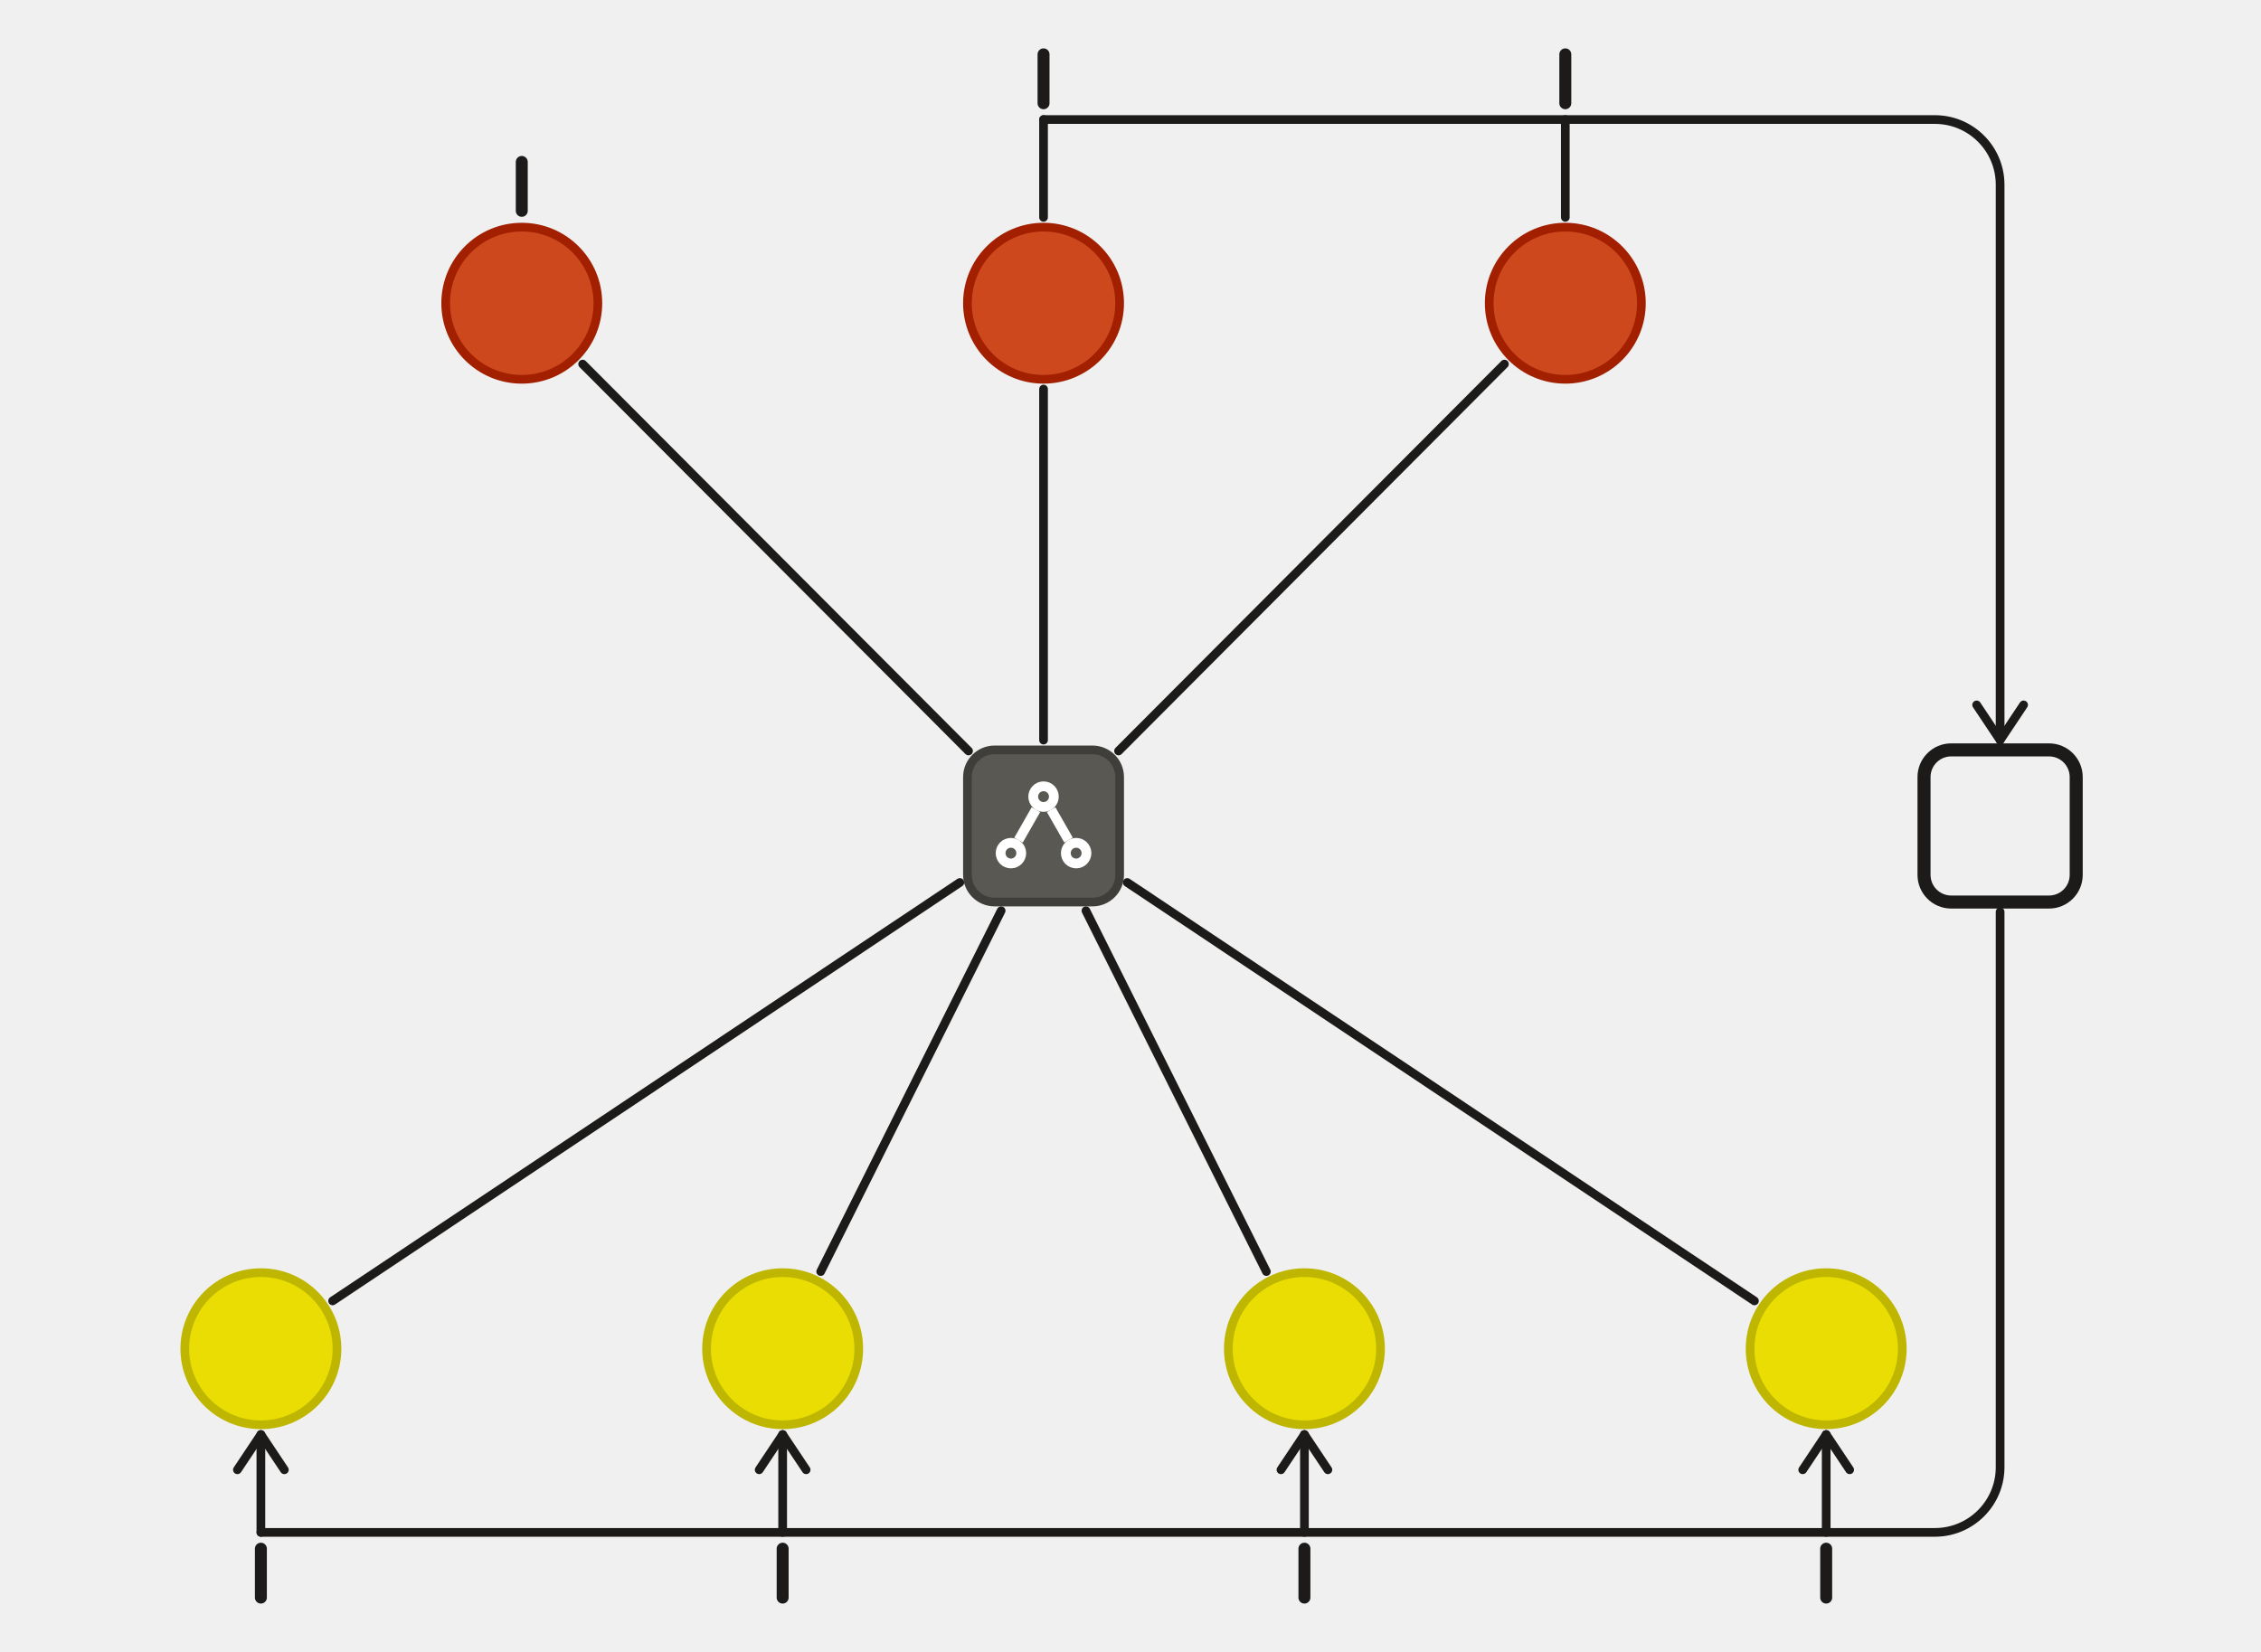
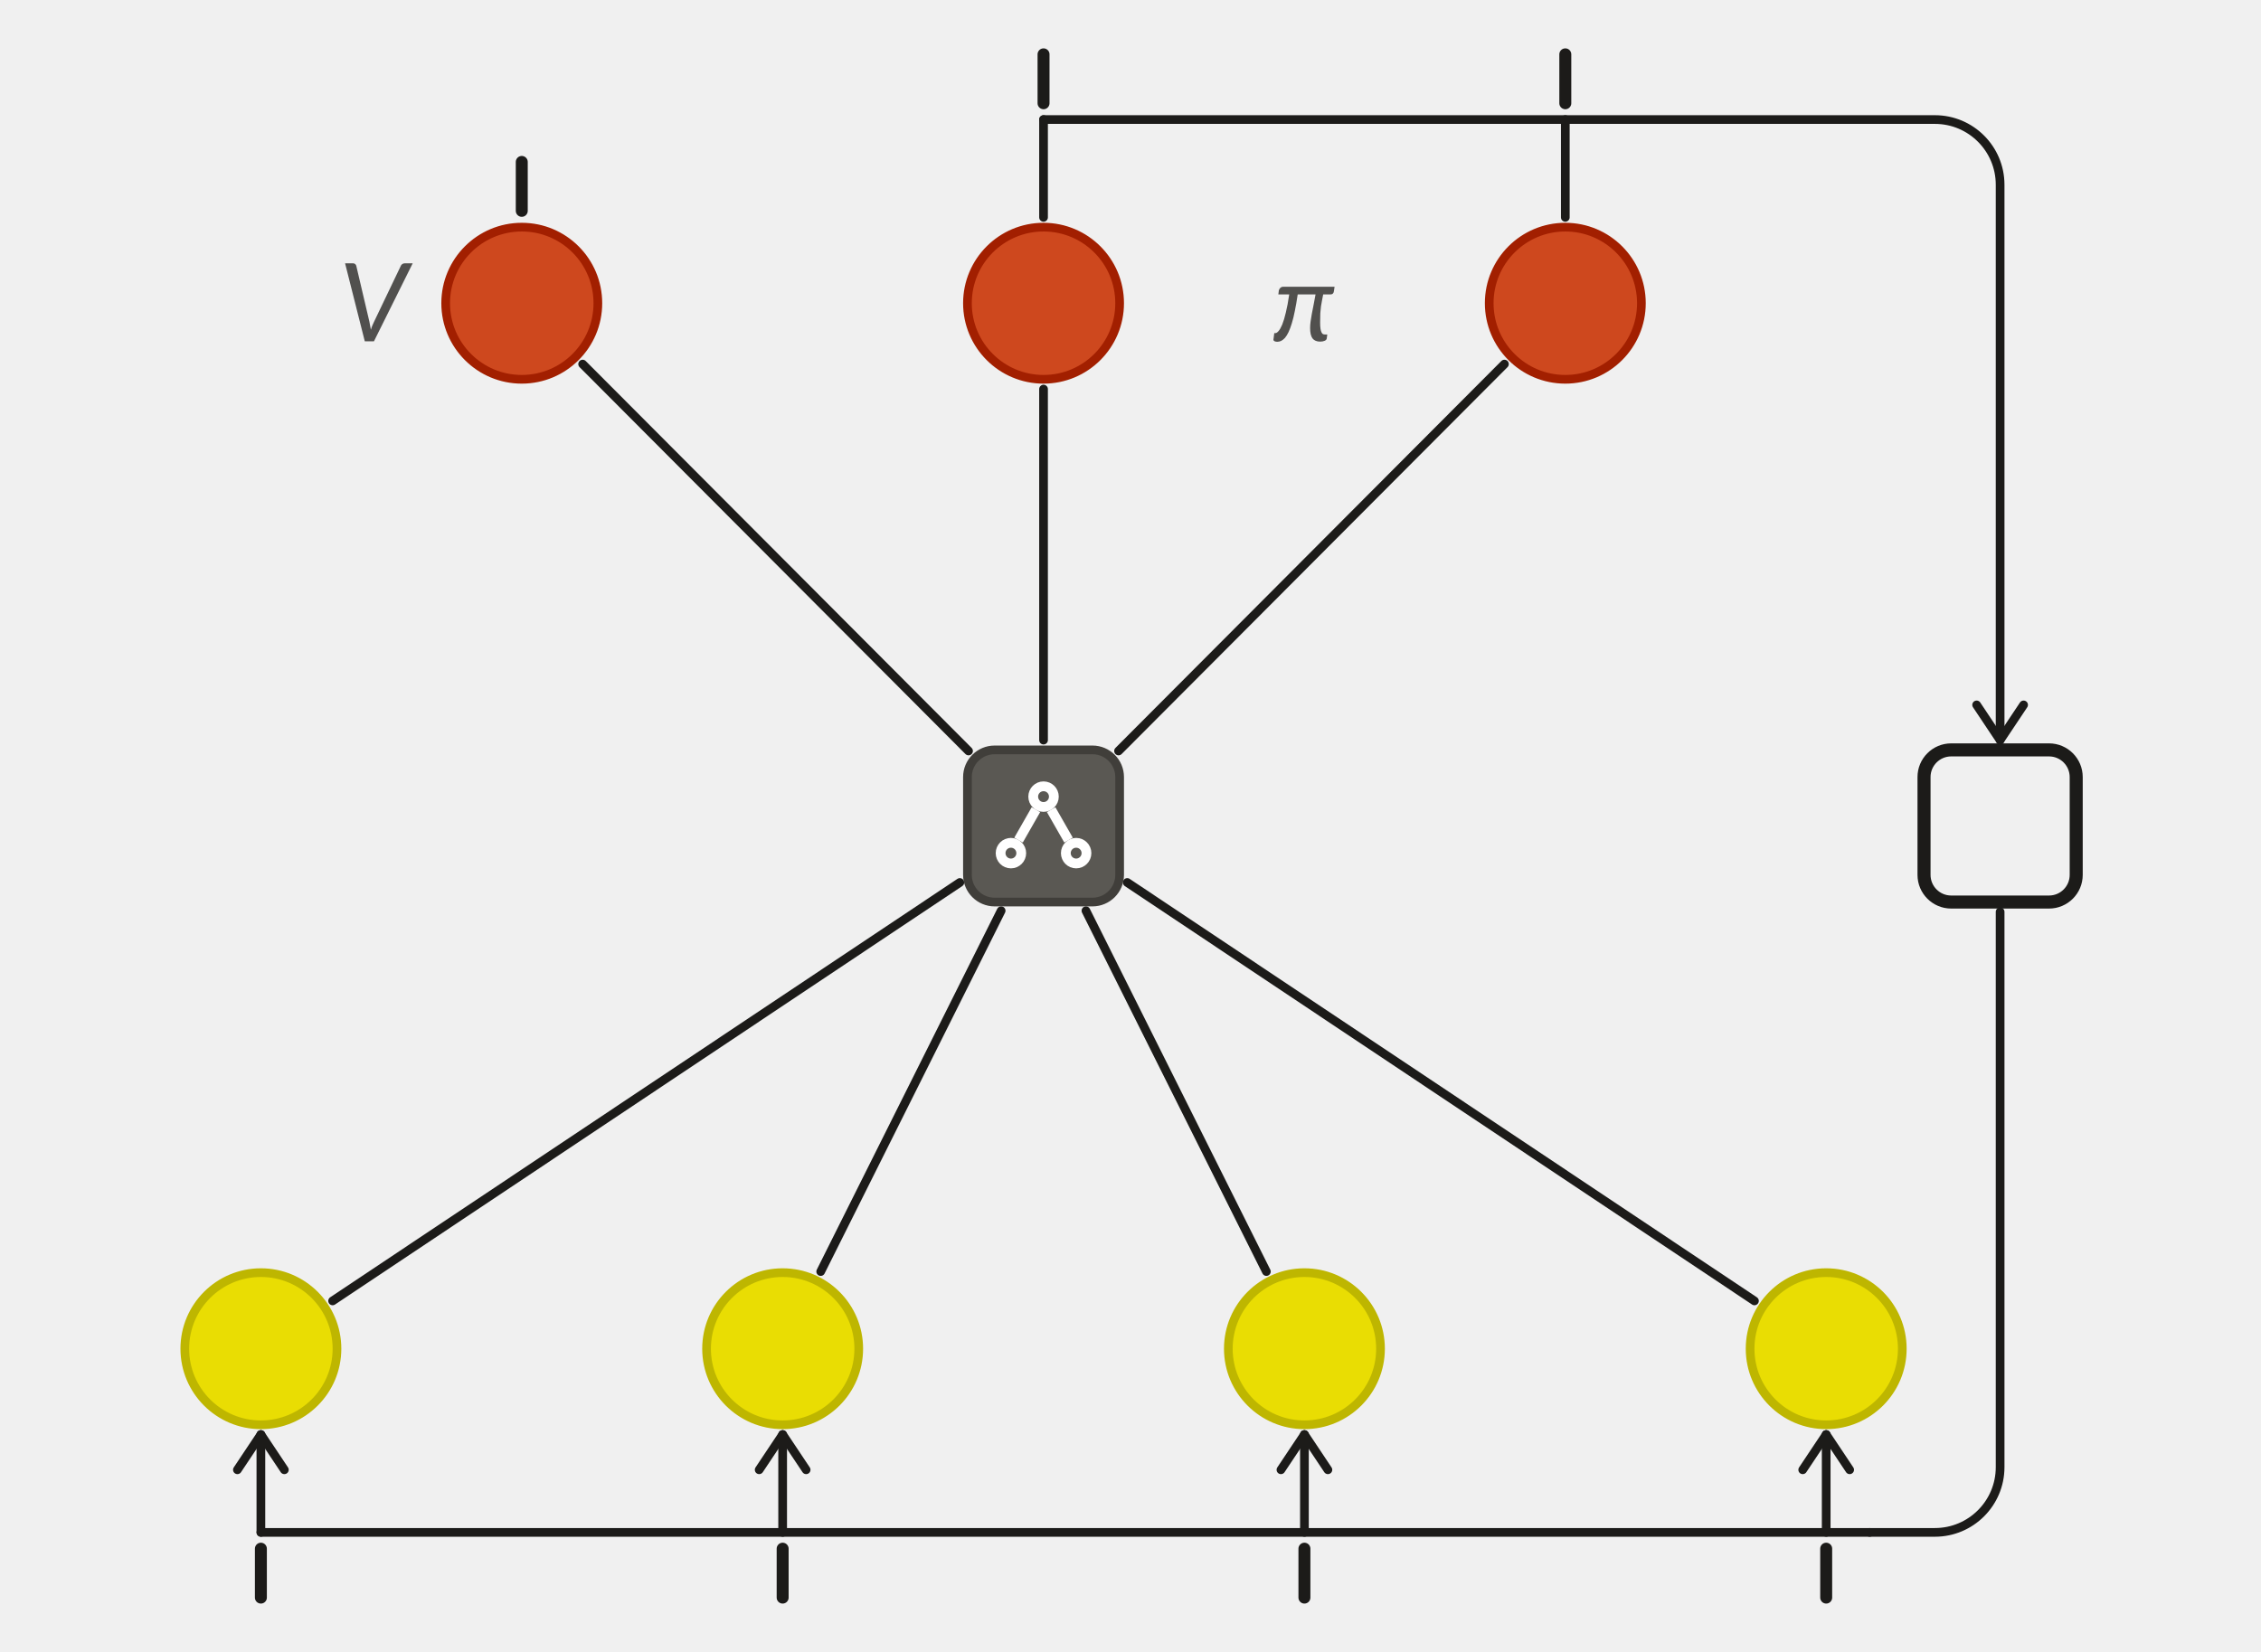
<svg xmlns="http://www.w3.org/2000/svg" viewBox="0 0 208 152" width="416" height="304" role="img">
  <defs>
    <marker id="arr-policy_gradient" viewBox="0 0 10 10" refX="8" refY="5" markerUnits="userSpaceOnUse" markerWidth="5.4" markerHeight="5.4" orient="auto-start-reverse">
      <path d="M2 1L8 5L2 9" fill="none" stroke="#1C1B19" stroke-width="1.481" stroke-linecap="round" stroke-linejoin="round" />
    </marker>
  </defs>
  <g fill="none" stroke="#1C1B19" stroke-width="0.8" stroke-linecap="round" stroke-linejoin="round">
    <line x1="30.6" y1="119.7" x2="88.3" y2="81.2" />
    <line x1="75.5" y1="117" x2="92.1" y2="83.8" />
    <line x1="116.5" y1="117" x2="99.9" y2="83.8" />
    <line x1="161.4" y1="119.7" x2="103.7" y2="81.2" />
    <line x1="89.1" y1="69.1" x2="53.6" y2="33.5" />
    <line x1="96" y1="68.1" x2="96" y2="35.8" />
    <line x1="102.9" y1="69.1" x2="138.4" y2="33.5" />
  </g>
  <g fill="none" stroke="#1C1B19" stroke-width="0.8" stroke-linecap="round" stroke-linejoin="round">
    <path d="M96,11 L178,11 A6,6 0 0 1 184,17 L184,68.1" marker-end="url(#arr-policy_gradient)" />
-     <path d="M184,83.9 L184,135 A6,6 0 0 1 178,141 L24,141" />
+     <path d="M184,83.9 L184,135 A6,6 0 0 1 178,141 L172,141" />
+     <line x1="172" y1="141" x2="24" y2="141" />
    <line x1="24" y1="133" x2="24" y2="132" marker-end="url(#arr-policy_gradient)" />
    <line x1="72" y1="133" x2="72" y2="132" marker-end="url(#arr-policy_gradient)" />
    <line x1="120" y1="133" x2="120" y2="132" marker-end="url(#arr-policy_gradient)" />
    <line x1="168" y1="133" x2="168" y2="132" marker-end="url(#arr-policy_gradient)" />
  </g>
  <circle cx="24" cy="124.1" r="7" fill="#E9DD03" stroke="#BEB600" stroke-width="0.8" />
  <circle cx="72" cy="124.1" r="7" fill="#E9DD03" stroke="#BEB600" stroke-width="0.8" />
  <circle cx="120" cy="124.1" r="7" fill="#E9DD03" stroke="#BEB600" stroke-width="0.8" />
  <circle cx="168" cy="124.1" r="7" fill="#E9DD03" stroke="#BEB600" stroke-width="0.8" />
  <rect x="89" y="69" width="14" height="14" rx="2.5" fill="#5A5853" stroke="#403E3A" stroke-width="0.8" />
  <g fill="none" stroke="#FFFFFF" stroke-width="0.9" stroke-linejoin="round">
    <path d="M93.7,77.3 L95.3,74.5" />
    <path d="M98.3,77.3 L96.7,74.5" />
    <circle cx="96" cy="73.3" r="0.95" />
    <circle cx="93" cy="78.5" r="0.95" />
    <circle cx="99" cy="78.5" r="0.95" />
  </g>
  <rect x="177" y="69" width="14" height="14" rx="2.5" fill="none" stroke="#1C1B19" stroke-width="1.2" />
  <circle cx="48" cy="27.9" r="7" fill="#CE481E" stroke="#A21F00" stroke-width="0.8" />
  <g stroke="#1C1B19" stroke-width="1.1" stroke-linecap="round">
    <line x1="48" y1="19.4" x2="48" y2="14.9" />
  </g>
  <circle cx="96" cy="27.9" r="7" fill="#CE481E" stroke="#A21F00" stroke-width="0.8" />
  <circle cx="144" cy="27.9" r="7" fill="#CE481E" stroke="#A21F00" stroke-width="0.8" />
  <line x1="96" y1="20" x2="96" y2="11" stroke="#1C1B19" stroke-width="0.8" stroke-linecap="round" />
  <line x1="144" y1="20" x2="144" y2="11" stroke="#1C1B19" stroke-width="0.8" stroke-linecap="round" />
  <line x1="24" y1="141" x2="24" y2="132" stroke="#1C1B19" stroke-width="0.8" stroke-linecap="round" />
  <line x1="72" y1="141" x2="72" y2="132" stroke="#1C1B19" stroke-width="0.8" stroke-linecap="round" />
  <line x1="120" y1="141" x2="120" y2="132" stroke="#1C1B19" stroke-width="0.8" stroke-linecap="round" />
  <line x1="168" y1="141" x2="168" y2="132" stroke="#1C1B19" stroke-width="0.8" stroke-linecap="round" />
  <line x1="96" y1="9.5" x2="96" y2="5" stroke="#1C1B19" stroke-width="1.1" stroke-linecap="round" />
  <line x1="144" y1="9.5" x2="144" y2="5" stroke="#1C1B19" stroke-width="1.1" stroke-linecap="round" />
  <line x1="24" y1="142.5" x2="24" y2="147" stroke="#1C1B19" stroke-width="1.1" stroke-linecap="round" />
  <line x1="72" y1="142.5" x2="72" y2="147" stroke="#1C1B19" stroke-width="1.1" stroke-linecap="round" />
  <line x1="120" y1="142.5" x2="120" y2="147" stroke="#1C1B19" stroke-width="1.1" stroke-linecap="round" />
  <line x1="168" y1="142.5" x2="168" y2="147" stroke="#1C1B19" stroke-width="1.1" stroke-linecap="round" />
+   <text x="31.2" y="31.4" font-family="Lato, 'Helvetica Neue', Helvetica, Arial, sans-serif" font-size="10" font-weight="400" fill="#1C1B19" fill-opacity="0.75" font-style="italic" xml:space="preserve">V</text>
+   <text x="117.1" y="31.4" font-family="Lato, 'Helvetica Neue', Helvetica, Arial, sans-serif" font-size="10" font-weight="400" fill="#1C1B19" fill-opacity="0.75" font-style="italic" xml:space="preserve">π</text>
</svg>
